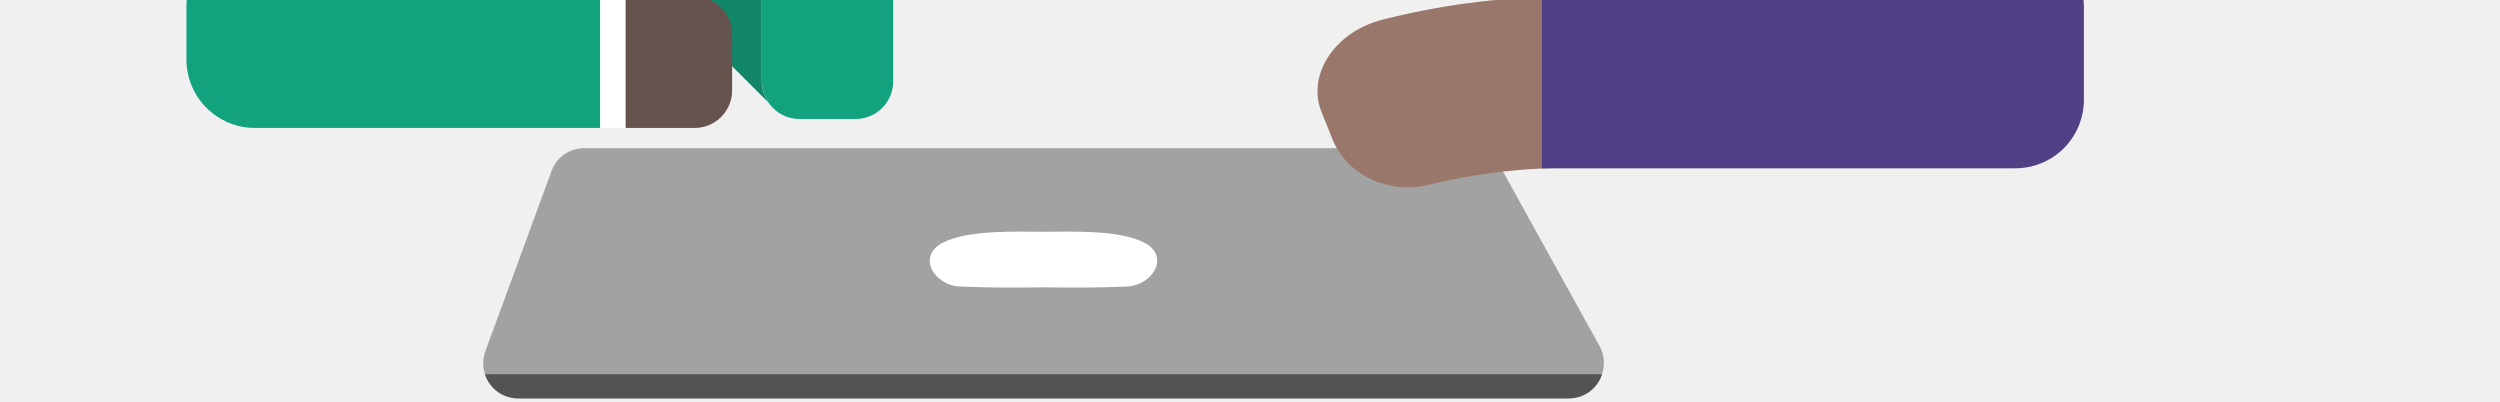
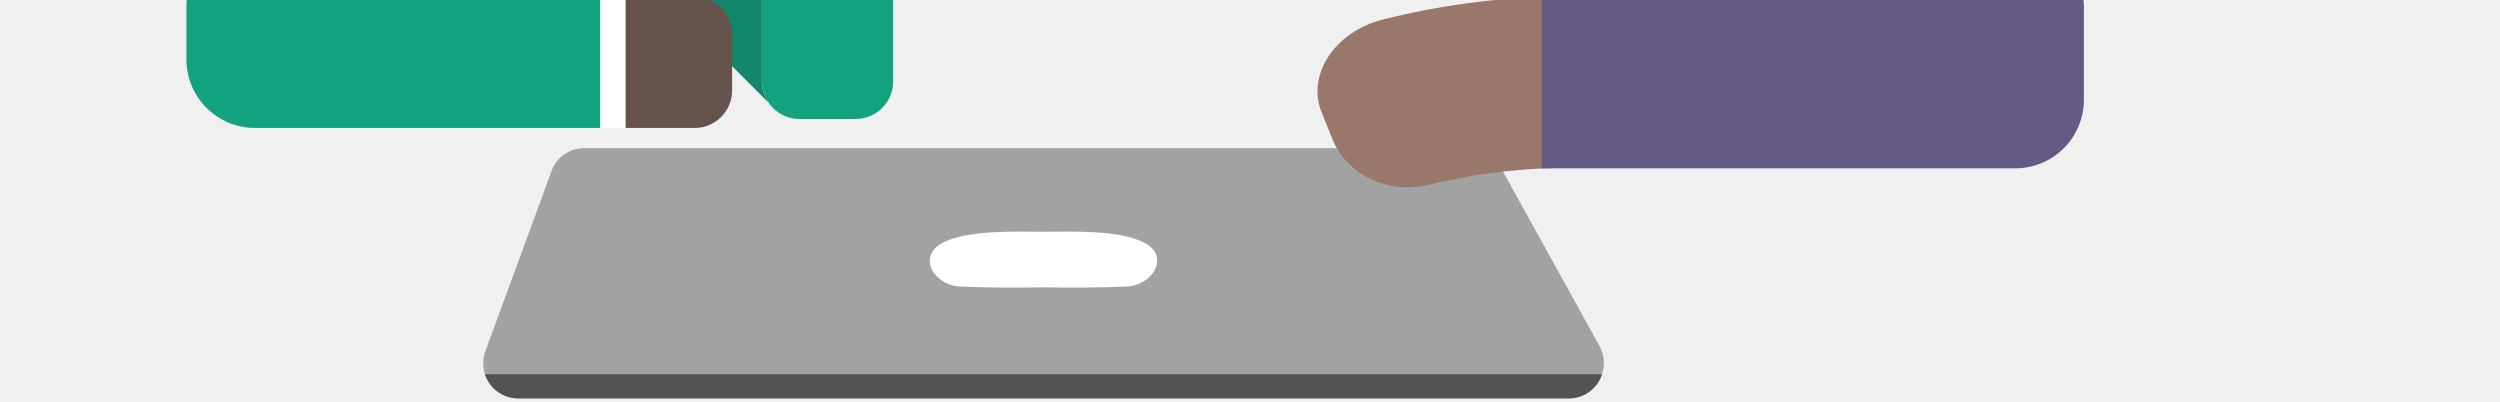
<svg xmlns="http://www.w3.org/2000/svg" id="Layer_1" data-name="Layer 1" viewBox="0 .8 590 94.82">
  <defs>
-     <style>.cls-1{fill:#a2a2a2;}.cls-2{fill:#fff;}.cls-3{fill:#535353;}.cls-4{fill:#118669;}.cls-5{fill:#12a27e;}.cls-6{fill:#66534d;}.cls-7{fill:#99776b;}.cls-8{fill:#514085;}</style>
+     <style>.cls-1{fill:#a2a2a2;}.cls-2{fill:#fff;}.cls-3{fill:#535353;}.cls-4{fill:#118669;}.cls-5{fill:#12a27e;}.cls-6{fill:#66534d;}.cls-7{fill:#99776b;}.cls-8{fill:#655A85;}</style>
  </defs>
  <path class="cls-1" d="M378.07,89.13a8.21,8.21,0,0,1-7.82,5.69h-248a8.2,8.2,0,0,1-7.79-5.69,8.34,8.34,0,0,1,.07-5.4l15.63-42.55a8.13,8.13,0,0,1,7.72-5.4H346.71A8.32,8.32,0,0,1,354,40l.75,1.36,22.78,41.18A8.18,8.18,0,0,1,378.07,89.13Z" />
  <path class="cls-2" d="M269.92,58c-6-3-16.88-2.51-23.54-2.51h-.19c-6.56,0-17.56-.48-23.54,2.51-6.46,3.18-2.22,10.22,4,10.42,6.47.29,13,.29,19.59.19,6.56.1,13.12.1,19.58-.19C272.14,68.19,276.29,61.15,269.92,58Z" />
  <path class="cls-3" d="M378.07,89.13a8.21,8.21,0,0,1-7.82,5.69h-248a8.2,8.2,0,0,1-7.79-5.69Z" />
  <path class="cls-4" d="M181.36,25l-25-25h23.43V20A8.86,8.86,0,0,0,181.36,25Z" />
  <path class="cls-5" d="M200,0H179.82V20a8.86,8.86,0,0,0,8.88,8.88h13.21A8.85,8.85,0,0,0,210.78,20V0Z" />
  <rect class="cls-2" x="141.41" width="6.68" height="30.97" />
  <path class="cls-6" d="M172.78,8.87V22.1A8.85,8.85,0,0,1,163.9,31H147.65V0H163.9A8.85,8.85,0,0,1,172.78,8.87Z" />
  <path class="cls-5" d="M141.62,0V31H60.21A16.18,16.18,0,0,1,44,14.77V2l.13-2Z" />
  <path class="cls-7" d="M366.55,0V40.46a139.91,139.91,0,0,0-29.58,4c-9,2.13-18.71-2-22.39-10.51-.86-2.13-1.73-4.25-2.6-6.47-3.67-8.49,2.51-19.1,14.47-22.09A178.5,178.5,0,0,1,366.55,0Z" />
  <path class="cls-8" d="M363.88,40.52H475.59A16.18,16.18,0,0,0,491.8,24.31V2l-.15-2H363.88Z" />
</svg>
